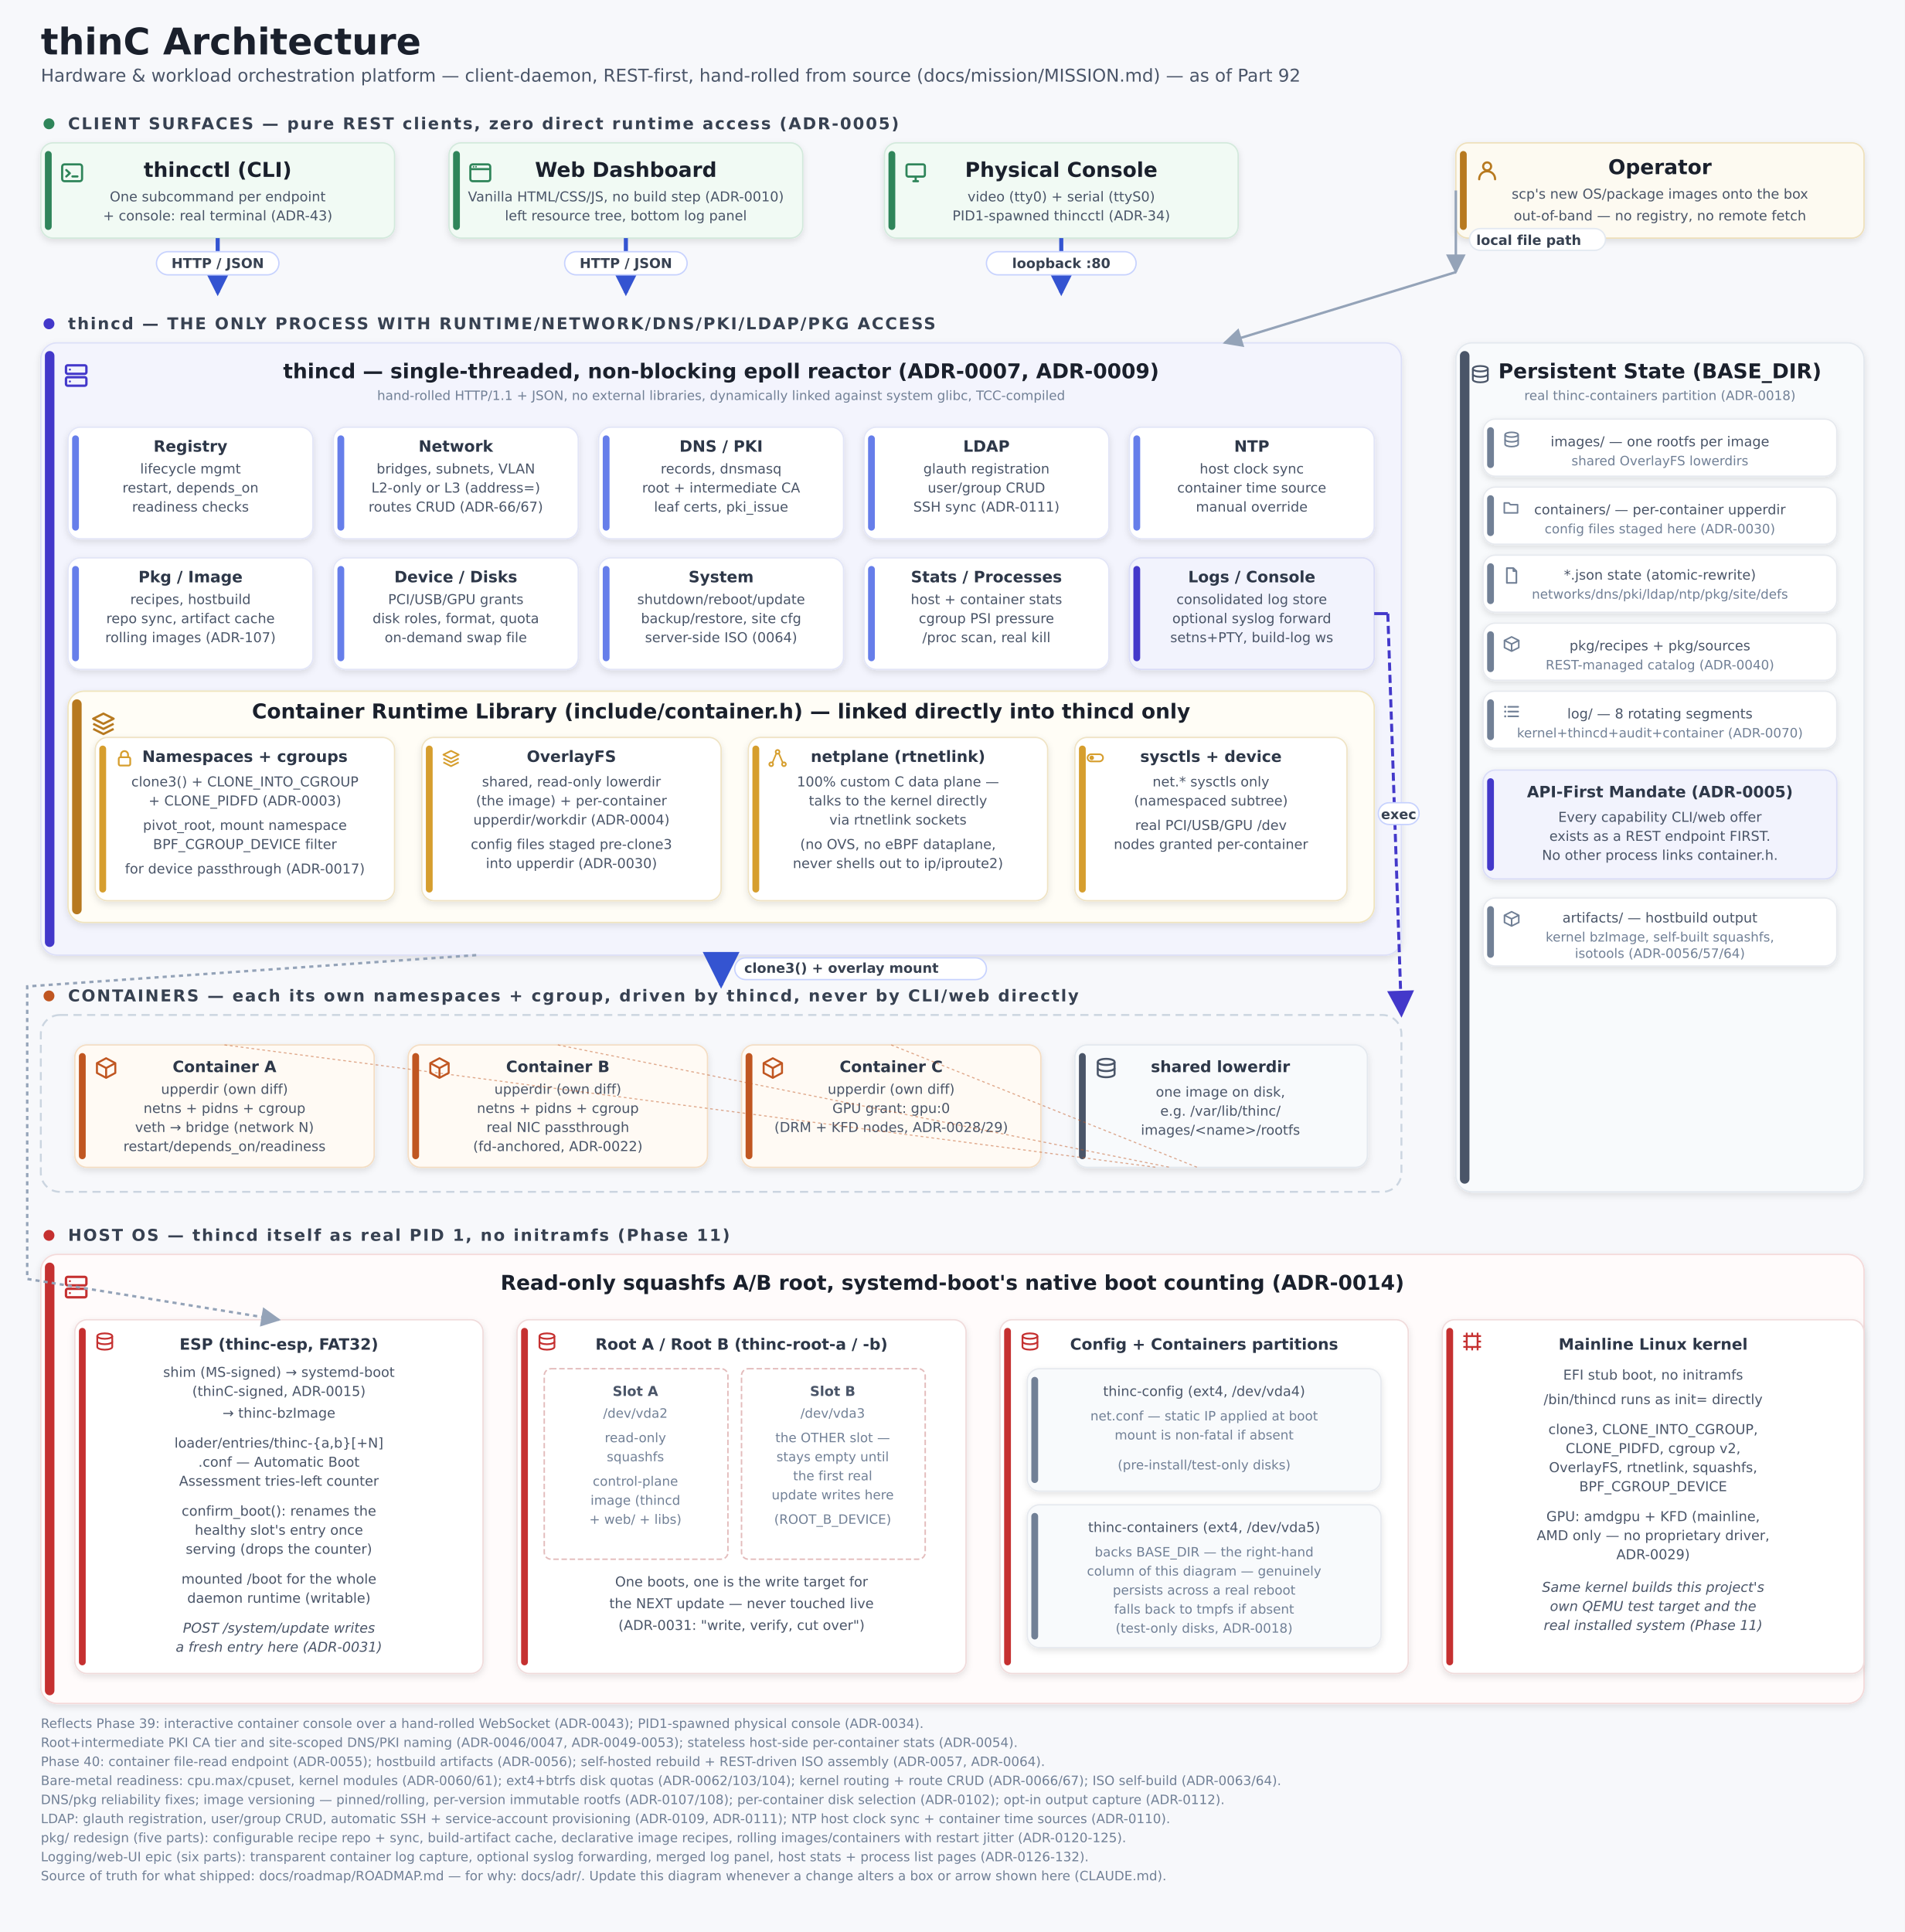
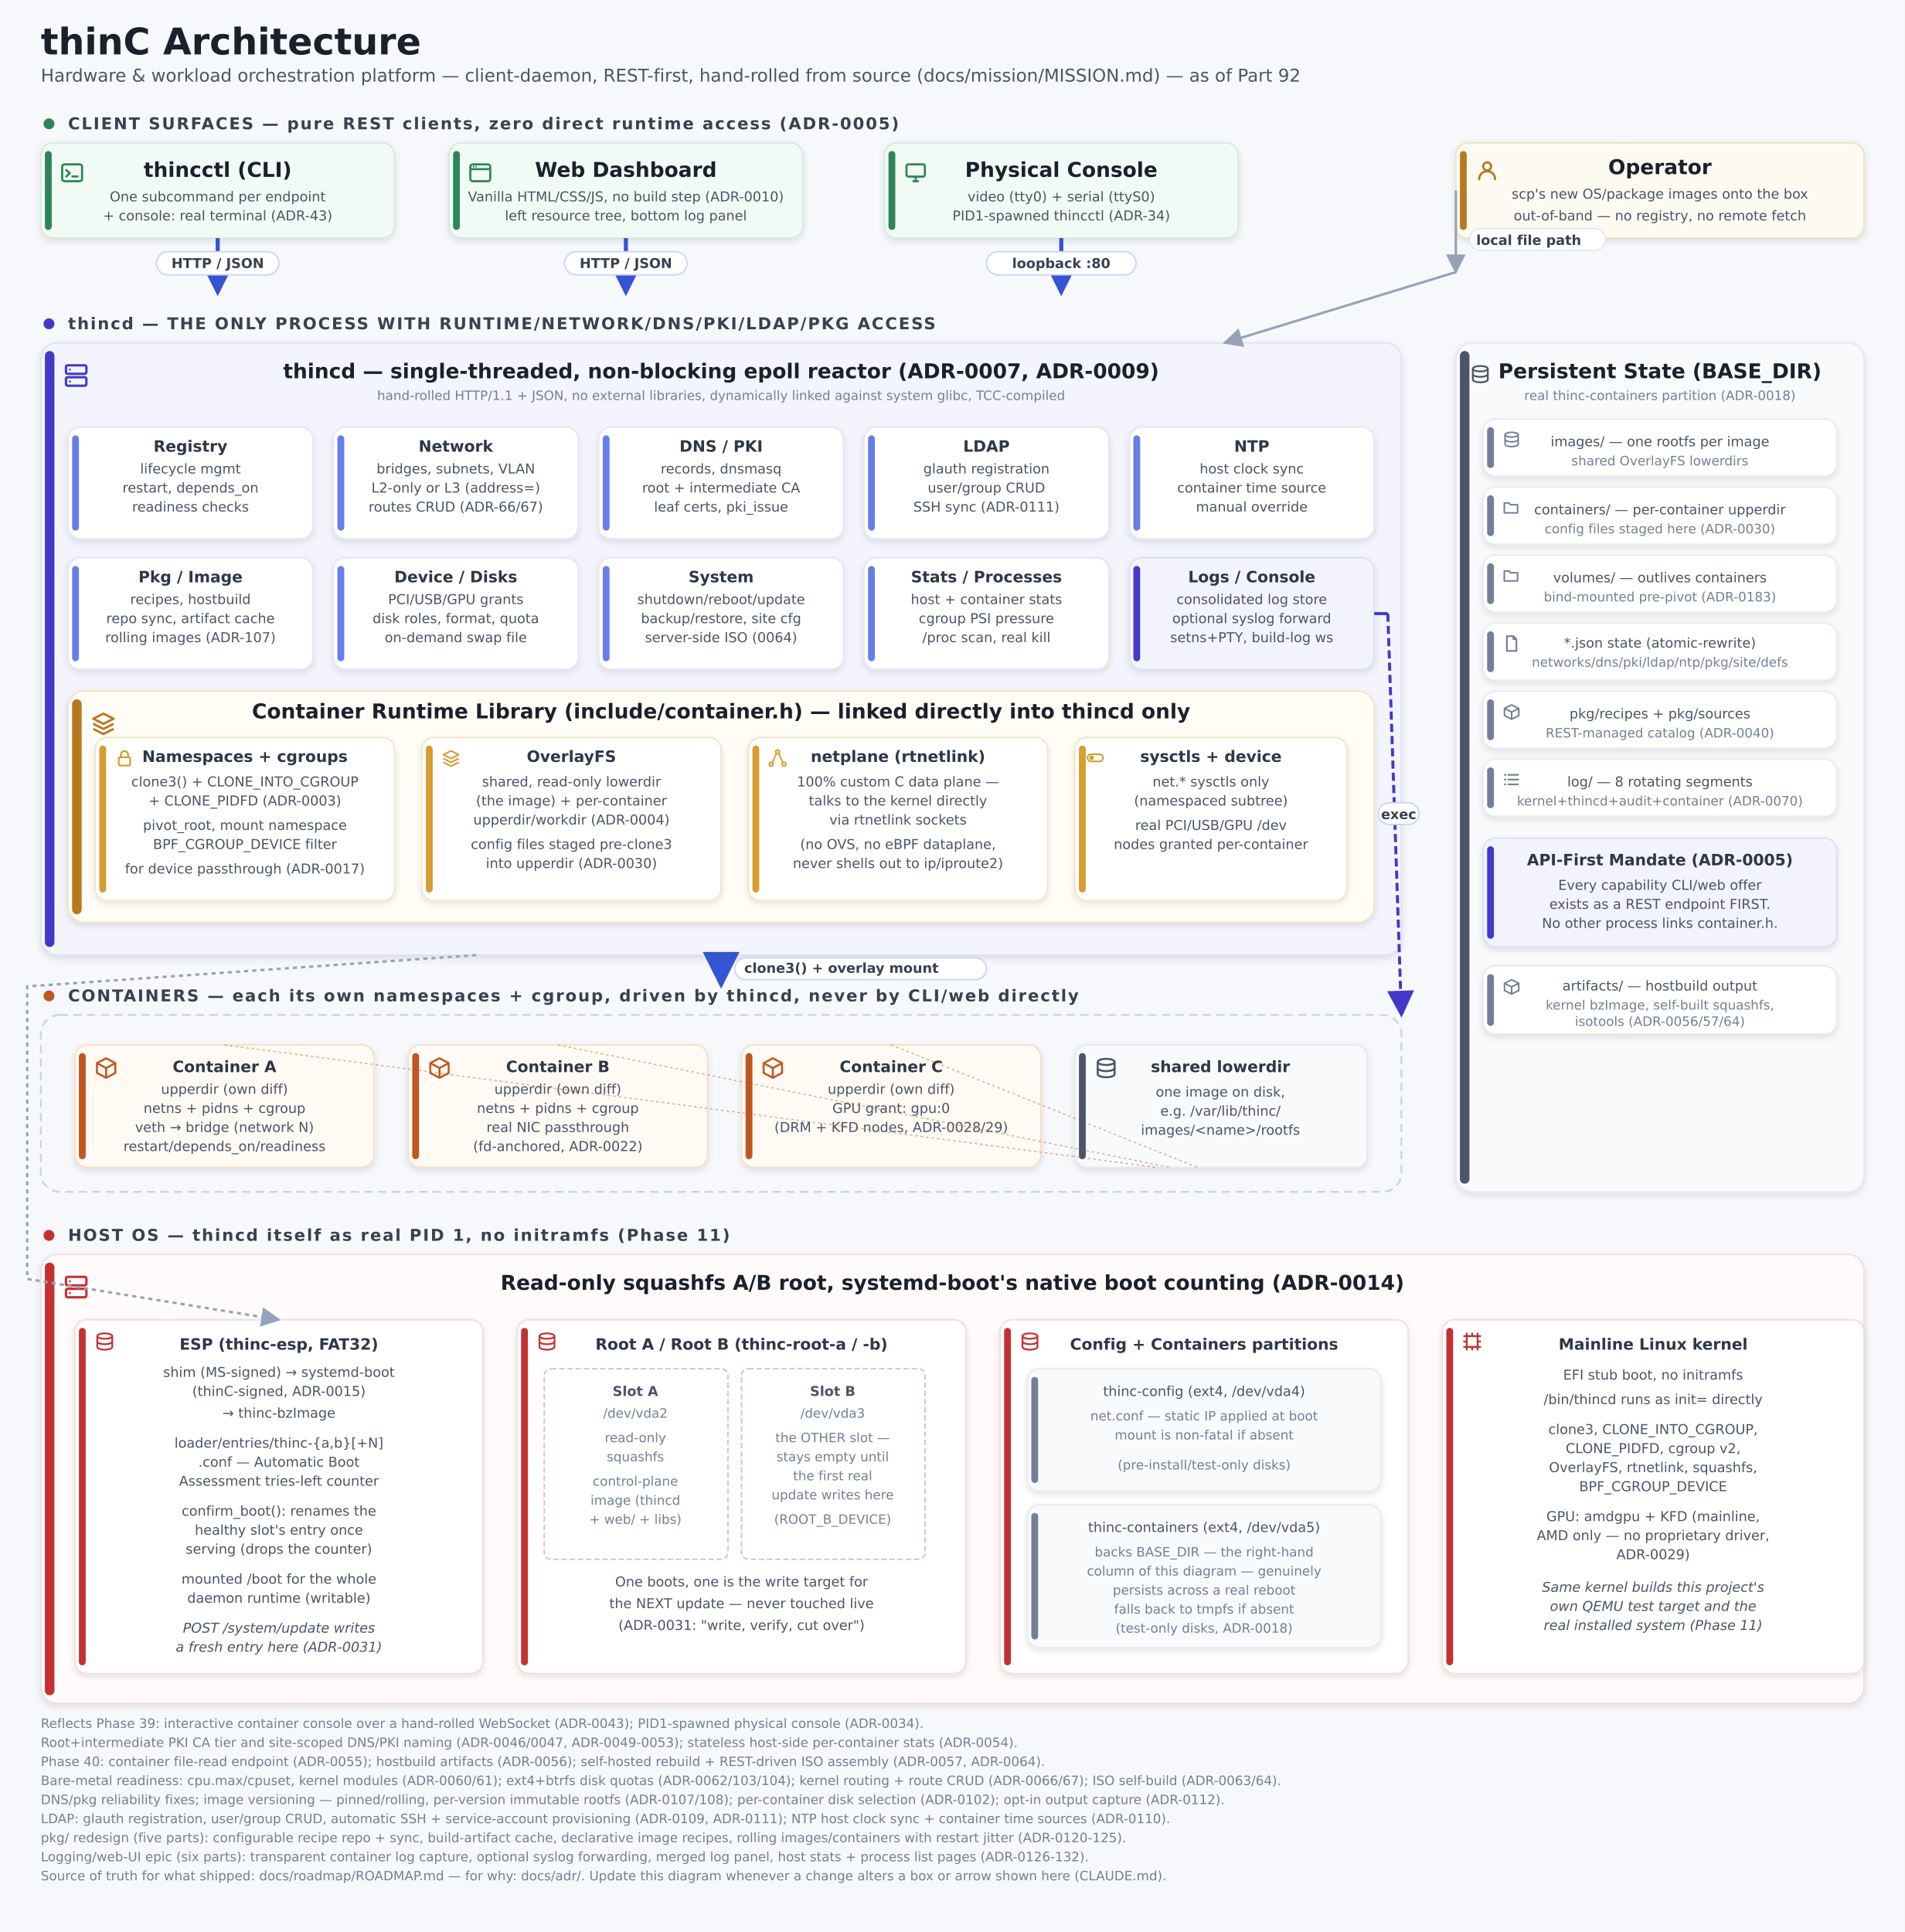
<svg xmlns="http://www.w3.org/2000/svg" viewBox="0 0 1400 1420" font-family="'DejaVu Sans', Verdana, Arial, sans-serif">
  <defs>
    <marker id="arrowFlow" viewBox="0 0 10 10" refX="9" refY="5" markerWidth="9" markerHeight="9" orient="auto-start-reverse">
      <path d="M0,0 L10,5 L0,10 z" fill="#3454d1" />
    </marker>
    <marker id="arrowIndigo" viewBox="0 0 10 10" refX="9" refY="5" markerWidth="9" markerHeight="9" orient="auto-start-reverse">
      <path d="M0,0 L10,5 L0,10 z" fill="#4338ca" />
    </marker>
    <marker id="arrowLight" viewBox="0 0 10 10" refX="9" refY="5" markerWidth="8" markerHeight="8" orient="auto-start-reverse">
      <path d="M0,0 L10,5 L0,10 z" fill="#94a3b8" />
    </marker>
    <filter id="cardShadow" x="-30%" y="-30%" width="160%" height="160%">
      <feDropShadow dx="0" dy="2" stdDeviation="2.4" flood-color="#1a202c" flood-opacity="0.11" />
    </filter>
    <symbol id="i-terminal" viewBox="0 0 16 16">
      <rect x="1.5" y="2.5" width="13" height="11" rx="1.5" fill="none" stroke="currentColor" stroke-width="1.4" />
      <path d="M4.2 6.2l2.3 2.1-2.3 2.1" fill="none" stroke="currentColor" stroke-width="1.4" stroke-linecap="round" stroke-linejoin="round" />
      <line x1="8.2" y1="10.4" x2="11.5" y2="10.4" stroke="currentColor" stroke-width="1.4" stroke-linecap="round" />
    </symbol>
    <symbol id="i-window" viewBox="0 0 16 16">
      <rect x="1.5" y="2.5" width="13" height="11" rx="1.5" fill="none" stroke="currentColor" stroke-width="1.4" />
      <line x1="1.5" y1="5.6" x2="14.5" y2="5.6" stroke="currentColor" stroke-width="1.4" />
      <circle cx="3.6" cy="4.05" r="0.55" fill="currentColor" stroke="none" />
      <circle cx="5.2" cy="4.05" r="0.55" fill="currentColor" stroke="none" />
    </symbol>
    <symbol id="i-monitor" viewBox="0 0 16 16">
      <rect x="2" y="2.5" width="12" height="8" rx="1.2" fill="none" stroke="currentColor" stroke-width="1.4" />
      <line x1="6.5" y1="13.5" x2="9.5" y2="13.5" stroke="currentColor" stroke-width="1.4" stroke-linecap="round" />
      <line x1="8" y1="10.5" x2="8" y2="13.5" stroke="currentColor" stroke-width="1.4" />
    </symbol>
    <symbol id="i-user" viewBox="0 0 16 16">
      <circle cx="8" cy="5.6" r="2.6" fill="none" stroke="currentColor" stroke-width="1.4" />
      <path d="M2.8 14c0-3.1 2.3-5.2 5.2-5.2s5.2 2.1 5.2 5.2" fill="none" stroke="currentColor" stroke-width="1.4" stroke-linecap="round" />
    </symbol>
    <symbol id="i-server" viewBox="0 0 16 16">
      <rect x="2" y="2" width="12" height="5" rx="1" fill="none" stroke="currentColor" stroke-width="1.4" />
      <rect x="2" y="9" width="12" height="5" rx="1" fill="none" stroke="currentColor" stroke-width="1.4" />
      <circle cx="4.3" cy="4.5" r="0.6" fill="currentColor" stroke="none" />
      <circle cx="4.3" cy="11.5" r="0.6" fill="currentColor" stroke="none" />
    </symbol>
    <symbol id="i-list" viewBox="0 0 16 16">
      <circle cx="2.6" cy="4" r="0.9" fill="currentColor" stroke="none" />
      <circle cx="2.6" cy="8" r="0.9" fill="currentColor" stroke="none" />
      <circle cx="2.6" cy="12" r="0.9" fill="currentColor" stroke="none" />
      <line x1="5.2" y1="4" x2="13.5" y2="4" stroke="currentColor" stroke-width="1.4" stroke-linecap="round" />
      <line x1="5.2" y1="8" x2="13.5" y2="8" stroke="currentColor" stroke-width="1.4" stroke-linecap="round" />
      <line x1="5.2" y1="12" x2="13.5" y2="12" stroke="currentColor" stroke-width="1.4" stroke-linecap="round" />
    </symbol>
    <symbol id="i-network" viewBox="0 0 16 16">
      <circle cx="8" cy="2.8" r="1.5" fill="none" stroke="currentColor" stroke-width="1.3" />
      <circle cx="3" cy="12.5" r="1.5" fill="none" stroke="currentColor" stroke-width="1.3" />
      <circle cx="13" cy="12.5" r="1.5" fill="none" stroke="currentColor" stroke-width="1.3" />
      <line x1="7" y1="4" x2="4" y2="11.2" stroke="currentColor" stroke-width="1.2" />
      <line x1="9" y1="4" x2="12" y2="11.2" stroke="currentColor" stroke-width="1.2" />
    </symbol>
    <symbol id="i-shield" viewBox="0 0 16 16">
      <path d="M8 1.6l5.4 2v4.1c0 4.3-2.5 6.8-5.4 7.7c-2.9-.9-5.4-3.4-5.4-7.7V3.6z" fill="none" stroke="currentColor" stroke-width="1.4" stroke-linejoin="round" />
    </symbol>
    <symbol id="i-box" viewBox="0 0 16 16">
      <path d="M2 5.4l6-3 6 3-6 3-6-3z" fill="none" stroke="currentColor" stroke-width="1.3" stroke-linejoin="round" />
      <path d="M2 5.4v6l6 3 6-3v-6" fill="none" stroke="currentColor" stroke-width="1.3" stroke-linejoin="round" />
      <line x1="8" y1="8.4" x2="8" y2="14.4" stroke="currentColor" stroke-width="1.3" />
    </symbol>
    <symbol id="i-chip" viewBox="0 0 16 16">
      <rect x="4.5" y="4.5" width="7" height="7" rx="1" fill="none" stroke="currentColor" stroke-width="1.4" />
      <line x1="6" y1="1.5" x2="6" y2="4.5" stroke="currentColor" stroke-width="1.3" />
      <line x1="10" y1="1.5" x2="10" y2="4.5" stroke="currentColor" stroke-width="1.3" />
      <line x1="6" y1="11.5" x2="6" y2="14.5" stroke="currentColor" stroke-width="1.3" />
      <line x1="10" y1="11.5" x2="10" y2="14.5" stroke="currentColor" stroke-width="1.3" />
      <line x1="1.5" y1="6" x2="4.5" y2="6" stroke="currentColor" stroke-width="1.3" />
      <line x1="1.5" y1="10" x2="4.5" y2="10" stroke="currentColor" stroke-width="1.3" />
      <line x1="11.5" y1="6" x2="14.5" y2="6" stroke="currentColor" stroke-width="1.3" />
      <line x1="11.5" y1="10" x2="14.5" y2="10" stroke="currentColor" stroke-width="1.3" />
    </symbol>
    <symbol id="i-sliders" viewBox="0 0 16 16">
      <line x1="4" y1="2" x2="4" y2="14" stroke="currentColor" stroke-width="1.3" />
      <line x1="8" y1="2" x2="8" y2="14" stroke="currentColor" stroke-width="1.3" />
      <line x1="12" y1="2" x2="12" y2="14" stroke="currentColor" stroke-width="1.3" />
      <circle cx="4" cy="6" r="1.4" fill="currentColor" stroke="none" />
      <circle cx="8" cy="10.5" r="1.4" fill="currentColor" stroke="none" />
      <circle cx="12" cy="4.5" r="1.4" fill="currentColor" stroke="none" />
    </symbol>
    <symbol id="i-chart" viewBox="0 0 16 16">
      <line x1="2" y1="14" x2="14" y2="14" stroke="currentColor" stroke-width="1.3" stroke-linecap="round" />
      <rect x="3.2" y="9.5" width="2.4" height="4.5" fill="currentColor" stroke="none" />
      <rect x="6.8" y="6.5" width="2.4" height="7.5" fill="currentColor" stroke="none" />
      <rect x="10.4" y="3.5" width="2.4" height="10.5" fill="currentColor" stroke="none" />
    </symbol>
    <symbol id="i-layers" viewBox="0 0 16 16">
      <path d="M8 2l6 3-6 3-6-3z" fill="none" stroke="currentColor" stroke-width="1.3" stroke-linejoin="round" />
      <path d="M2 8l6 3 6-3" fill="none" stroke="currentColor" stroke-width="1.3" stroke-linejoin="round" />
      <path d="M2 11l6 3 6-3" fill="none" stroke="currentColor" stroke-width="1.3" stroke-linejoin="round" />
    </symbol>
    <symbol id="i-lock" viewBox="0 0 16 16">
      <rect x="3.5" y="7" width="9" height="6.5" rx="1.2" fill="none" stroke="currentColor" stroke-width="1.4" />
      <path d="M5.2 7V5a2.8 2.8 0 0 1 5.6 0v2" fill="none" stroke="currentColor" stroke-width="1.4" />
    </symbol>
    <symbol id="i-toggle" viewBox="0 0 16 16">
      <rect x="1.5" y="5" width="13" height="6" rx="3" fill="none" stroke="currentColor" stroke-width="1.4" />
      <circle cx="5" cy="8" r="1.9" fill="currentColor" stroke="none" />
    </symbol>
    <symbol id="i-cube" viewBox="0 0 16 16">
      <path d="M8 1.6l6 3.2v6.4l-6 3.2-6-3.2V4.8z" fill="none" stroke="currentColor" stroke-width="1.3" stroke-linejoin="round" />
      <path d="M2 4.8l6 3.2 6-3.2" fill="none" stroke="currentColor" stroke-width="1.3" stroke-linejoin="round" />
      <line x1="8" y1="8" x2="8" y2="14.4" stroke="currentColor" stroke-width="1.3" />
    </symbol>
    <symbol id="i-disk" viewBox="0 0 16 16">
      <ellipse cx="8" cy="4" rx="5.5" ry="2" fill="none" stroke="currentColor" stroke-width="1.3" />
      <path d="M2.5 4v8c0 1.1 2.5 2 5.5 2s5.5-.9 5.5-2V4" fill="none" stroke="currentColor" stroke-width="1.3" />
      <path d="M2.5 8c0 1.1 2.5 2 5.5 2s5.5-.9 5.5-2" fill="none" stroke="currentColor" stroke-width="1.3" />
    </symbol>
    <symbol id="i-folder" viewBox="0 0 16 16">
      <path d="M2 4.5h4.2l1.3 1.6H14v7.4H2z" fill="none" stroke="currentColor" stroke-width="1.4" stroke-linejoin="round" />
    </symbol>
    <symbol id="i-doc" viewBox="0 0 16 16">
      <path d="M4 1.8h5.5L12 4.3v9.9H4z" fill="none" stroke="currentColor" stroke-width="1.4" stroke-linejoin="round" />
      <path d="M9.5 1.8v2.5H12" fill="none" stroke="currentColor" stroke-width="1.4" stroke-linejoin="round" />
    </symbol>
    <symbol id="i-cpu" viewBox="0 0 16 16">
      <rect x="4" y="4" width="8" height="8" rx="1" fill="none" stroke="currentColor" stroke-width="1.4" />
      <line x1="4" y1="1.5" x2="4" y2="4" stroke="currentColor" stroke-width="1.3" />
      <line x1="8" y1="1.5" x2="8" y2="4" stroke="currentColor" stroke-width="1.3" />
      <line x1="12" y1="1.5" x2="12" y2="4" stroke="currentColor" stroke-width="1.3" />
      <line x1="4" y1="12" x2="4" y2="14.5" stroke="currentColor" stroke-width="1.3" />
      <line x1="8" y1="12" x2="8" y2="14.5" stroke="currentColor" stroke-width="1.3" />
      <line x1="12" y1="12" x2="12" y2="14.5" stroke="currentColor" stroke-width="1.3" />
      <line x1="1.5" y1="4" x2="4" y2="4" stroke="currentColor" stroke-width="1.3" />
      <line x1="1.5" y1="8" x2="4" y2="8" stroke="currentColor" stroke-width="1.3" />
      <line x1="1.5" y1="12" x2="4" y2="12" stroke="currentColor" stroke-width="1.3" />
      <line x1="12" y1="4" x2="14.5" y2="4" stroke="currentColor" stroke-width="1.3" />
      <line x1="12" y1="8" x2="14.5" y2="8" stroke="currentColor" stroke-width="1.3" />
      <line x1="12" y1="12" x2="14.5" y2="12" stroke="currentColor" stroke-width="1.3" />
    </symbol>
  </defs>
  <style>
    .title { font-size: 27px; font-weight: 700; fill: #1a202c; }
    .subtitle { font-size: 13px; fill: #4a5568; }
    .layer-label { font-size: 12px; font-weight: 700; fill: #374151; letter-spacing: 1.1px; }
    .box-title { font-size: 15px; font-weight: 700; fill: #1a202c; }
    .module-title { font-size: 11.5px; font-weight: 700; fill: #2d3748; }
    .module-text { font-size: 10px; fill: #4a5568; }
    .body-text { font-size: 11px; fill: #2d3748; }
    .small-text { font-size: 9.5px; fill: #718096; }
    .arrow-label { font-size: 10px; fill: #374151; font-weight: 600; }
    .card-primary { rx: 12; stroke-width: 1; filter: url(#cardShadow); }
    .card { rx: 9; stroke-width: 1; filter: url(#cardShadow); }
    .boundary { fill: none; stroke: #cbd5e0; stroke-width: 1.4; stroke-dasharray: 6 4; rx: 14; }
    .box-slot { fill: #ffffff; stroke: #e3bcbc; stroke-width: 1.1; stroke-dasharray: 4 2; rx: 5; }
  </style>
  <rect width="1400" height="1420" fill="#f7f8fb" />
  <text x="30" y="40" class="title">thinC Architecture</text>
  <text x="30" y="60" class="subtitle">Hardware &amp; workload orchestration platform — client-daemon, REST-first, hand-rolled from source (docs/mission/MISSION.md) — as of Part 92</text>
  <circle cx="36" cy="91" r="4" fill="#2f855a" />
  <text x="50" y="95" class="layer-label">CLIENT SURFACES — pure REST clients, zero direct runtime access (ADR-0005)</text>
  <rect x="30" y="105" width="260" height="70" class="card" fill="#f1faf4" stroke="#d3e9dc" />
  <rect x="33" y="111" width="5" height="58" rx="2.5" fill="#2f855a" />
  <use href="#i-terminal" x="44" y="118" width="18" height="18" style="color:#2f855a" />
  <text x="160" y="130" text-anchor="middle" class="box-title">thincctl (CLI)</text>
  <text x="160" y="148" text-anchor="middle" class="module-text">One subcommand per endpoint</text>
  <text x="160" y="162" text-anchor="middle" class="module-text">+ console: real terminal (ADR-43)</text>
  <rect x="330" y="105" width="260" height="70" class="card" fill="#f1faf4" stroke="#d3e9dc" />
  <rect x="333" y="111" width="5" height="58" rx="2.5" fill="#2f855a" />
  <use href="#i-window" x="344" y="118" width="18" height="18" style="color:#2f855a" />
  <text x="460" y="130" text-anchor="middle" class="box-title">Web Dashboard</text>
  <text x="460" y="148" text-anchor="middle" class="module-text">Vanilla HTML/CSS/JS, no build step (ADR-0010)</text>
  <text x="460" y="162" text-anchor="middle" class="module-text">left resource tree, bottom log panel</text>
  <rect x="650" y="105" width="260" height="70" class="card" fill="#f1faf4" stroke="#d3e9dc" />
  <rect x="653" y="111" width="5" height="58" rx="2.5" fill="#2f855a" />
  <use href="#i-monitor" x="664" y="118" width="18" height="18" style="color:#2f855a" />
  <text x="780" y="130" text-anchor="middle" class="box-title">Physical Console</text>
  <text x="780" y="148" text-anchor="middle" class="module-text">video (tty0) + serial (ttyS0)</text>
  <text x="780" y="162" text-anchor="middle" class="module-text">PID1-spawned thincctl (ADR-34)</text>
  <rect x="1070" y="105" width="300" height="70" class="card" fill="#fdfaf1" stroke="#eee0bb" />
  <rect x="1073" y="111" width="5" height="58" rx="2.5" fill="#b7791f" />
  <use href="#i-user" x="1084" y="116" width="18" height="18" style="color:#b7791f" />
  <text x="1220" y="128" text-anchor="middle" class="box-title">Operator</text>
  <text x="1220" y="146" text-anchor="middle" class="module-text">scp's new OS/package images onto the box</text>
  <text x="1220" y="162" text-anchor="middle" class="module-text">out-of-band — no registry, no remote fetch</text>
  <line x1="160" y1="175" x2="160" y2="215" stroke="#3454d1" stroke-width="3" marker-end="url(#arrowFlow)" />
  <line x1="460" y1="175" x2="460" y2="215" stroke="#3454d1" stroke-width="3" marker-end="url(#arrowFlow)" />
  <line x1="780" y1="175" x2="780" y2="215" stroke="#3454d1" stroke-width="3" marker-end="url(#arrowFlow)" />
  <rect x="115" y="185" width="90" height="17" rx="8.5" fill="#ffffff" stroke="#c7d2fe" />
  <text x="160" y="197" text-anchor="middle" class="arrow-label" fill="#3454d1">HTTP / JSON</text>
  <rect x="415" y="185" width="90" height="17" rx="8.5" fill="#ffffff" stroke="#c7d2fe" />
  <text x="460" y="197" text-anchor="middle" class="arrow-label" fill="#3454d1">HTTP / JSON</text>
  <rect x="725" y="185" width="110" height="17" rx="8.5" fill="#ffffff" stroke="#c7d2fe" />
  <text x="780" y="197" text-anchor="middle" class="arrow-label" fill="#3454d1">loopback :80</text>
  <circle cx="36" cy="238" r="4" fill="#4338ca" />
  <text x="50" y="242" class="layer-label">thincd — THE ONLY PROCESS WITH RUNTIME/NETWORK/DNS/PKI/LDAP/PKG ACCESS</text>
  <rect x="30" y="252" width="1000" height="450" class="card-primary" fill="#f3f4fd" stroke="#dcdff8" />
  <rect x="33" y="258" width="7" height="438" rx="3.5" fill="#4338ca" />
  <use href="#i-server" x="46" y="266" width="20" height="20" style="color:#4338ca" />
  <text x="530" y="278" text-anchor="middle" class="box-title">thincd — single-threaded, non-blocking epoll reactor (ADR-0007, ADR-0009)</text>
  <text x="530" y="294" text-anchor="middle" class="small-text">hand-rolled HTTP/1.1 + JSON, no external libraries, dynamically linked against system glibc, TCC-compiled</text>
  <rect x="50" y="314" width="180" height="82" class="card" fill="#ffffff" stroke="#e2e5f7" />
  <rect x="53" y="320" width="5" height="70" rx="2.5" fill="#667eea" />
  <text x="140" y="332" text-anchor="middle" class="module-title">Registry</text>
  <text x="140" y="348" text-anchor="middle" class="module-text">lifecycle mgmt</text>
  <text x="140" y="362" text-anchor="middle" class="module-text">restart, depends_on</text>
  <text x="140" y="376" text-anchor="middle" class="module-text">readiness checks</text>
  <rect x="245" y="314" width="180" height="82" class="card" fill="#ffffff" stroke="#e2e5f7" />
  <rect x="248" y="320" width="5" height="70" rx="2.5" fill="#667eea" />
  <text x="335" y="332" text-anchor="middle" class="module-title">Network</text>
  <text x="335" y="348" text-anchor="middle" class="module-text">bridges, subnets, VLAN</text>
  <text x="335" y="362" text-anchor="middle" class="module-text">L2-only or L3 (address=)</text>
  <text x="335" y="376" text-anchor="middle" class="module-text">routes CRUD (ADR-66/67)</text>
  <rect x="440" y="314" width="180" height="82" class="card" fill="#ffffff" stroke="#e2e5f7" />
  <rect x="443" y="320" width="5" height="70" rx="2.5" fill="#667eea" />
  <text x="530" y="332" text-anchor="middle" class="module-title">DNS / PKI</text>
  <text x="530" y="348" text-anchor="middle" class="module-text">records, dnsmasq</text>
  <text x="530" y="362" text-anchor="middle" class="module-text">root + intermediate CA</text>
  <text x="530" y="376" text-anchor="middle" class="module-text">leaf certs, pki_issue</text>
  <rect x="635" y="314" width="180" height="82" class="card" fill="#ffffff" stroke="#e2e5f7" />
  <rect x="638" y="320" width="5" height="70" rx="2.5" fill="#667eea" />
  <text x="725" y="332" text-anchor="middle" class="module-title">LDAP</text>
  <text x="725" y="348" text-anchor="middle" class="module-text">glauth registration</text>
  <text x="725" y="362" text-anchor="middle" class="module-text">user/group CRUD</text>
  <text x="725" y="376" text-anchor="middle" class="module-text">SSH sync (ADR-0111)</text>
  <rect x="830" y="314" width="180" height="82" class="card" fill="#ffffff" stroke="#e2e5f7" />
  <rect x="833" y="320" width="5" height="70" rx="2.5" fill="#667eea" />
  <text x="920" y="332" text-anchor="middle" class="module-title">NTP</text>
  <text x="920" y="348" text-anchor="middle" class="module-text">host clock sync</text>
  <text x="920" y="362" text-anchor="middle" class="module-text">container time source</text>
  <text x="920" y="376" text-anchor="middle" class="module-text">manual override</text>
  <rect x="50" y="410" width="180" height="82" class="card" fill="#ffffff" stroke="#e2e5f7" />
  <rect x="53" y="416" width="5" height="70" rx="2.5" fill="#667eea" />
  <text x="140" y="428" text-anchor="middle" class="module-title">Pkg / Image</text>
  <text x="140" y="444" text-anchor="middle" class="module-text">recipes, hostbuild</text>
  <text x="140" y="458" text-anchor="middle" class="module-text">repo sync, artifact cache</text>
  <text x="140" y="472" text-anchor="middle" class="module-text">rolling images (ADR-107)</text>
  <rect x="245" y="410" width="180" height="82" class="card" fill="#ffffff" stroke="#e2e5f7" />
  <rect x="248" y="416" width="5" height="70" rx="2.5" fill="#667eea" />
  <text x="335" y="428" text-anchor="middle" class="module-title">Device / Disks</text>
  <text x="335" y="444" text-anchor="middle" class="module-text">PCI/USB/GPU grants</text>
  <text x="335" y="458" text-anchor="middle" class="module-text">disk roles, format, quota</text>
  <text x="335" y="472" text-anchor="middle" class="module-text">on-demand swap file</text>
  <rect x="440" y="410" width="180" height="82" class="card" fill="#ffffff" stroke="#e2e5f7" />
  <rect x="443" y="416" width="5" height="70" rx="2.5" fill="#667eea" />
  <text x="530" y="428" text-anchor="middle" class="module-title">System</text>
  <text x="530" y="444" text-anchor="middle" class="module-text">shutdown/reboot/update</text>
  <text x="530" y="458" text-anchor="middle" class="module-text">backup/restore, site cfg</text>
  <text x="530" y="472" text-anchor="middle" class="module-text">server-side ISO (0064)</text>
  <rect x="635" y="410" width="180" height="82" class="card" fill="#ffffff" stroke="#e2e5f7" />
  <rect x="638" y="416" width="5" height="70" rx="2.5" fill="#667eea" />
  <text x="725" y="428" text-anchor="middle" class="module-title">Stats / Processes</text>
  <text x="725" y="444" text-anchor="middle" class="module-text">host + container stats</text>
  <text x="725" y="458" text-anchor="middle" class="module-text">cgroup PSI pressure</text>
  <text x="725" y="472" text-anchor="middle" class="module-text">/proc scan, real kill</text>
  <rect x="830" y="410" width="180" height="82" class="card" fill="#f2f3fd" stroke="#d9dcf7" />
  <rect x="833" y="416" width="5" height="70" rx="2.5" fill="#4338ca" />
  <text x="920" y="428" text-anchor="middle" class="module-title">Logs / Console</text>
  <text x="920" y="444" text-anchor="middle" class="module-text">consolidated log store</text>
  <text x="920" y="458" text-anchor="middle" class="module-text">optional syslog forward</text>
  <text x="920" y="472" text-anchor="middle" class="module-text">setns+PTY, build-log ws</text>
  <rect x="50" y="508" width="960" height="170" class="card-primary" fill="#fffdf6" stroke="#f0e4bd" />
  <rect x="53" y="514" width="7" height="158" rx="3.5" fill="#b7791f" />
  <use href="#i-layers" x="66" y="522" width="20" height="20" style="color:#b7791f" />
  <text x="530" y="528" text-anchor="middle" class="box-title" fill="#7c5a00">Container Runtime Library (include/container.h) — linked directly into thincd only</text>
  <rect x="70" y="542" width="220" height="120" class="card" fill="#ffffff" stroke="#efe3c4" />
  <rect x="73" y="548" width="5" height="108" rx="2.5" fill="#d69e2e" />
  <use href="#i-lock" x="84" y="550" width="15" height="15" style="color:#d69e2e" />
  <text x="180" y="560" text-anchor="middle" class="module-title">Namespaces + cgroups</text>
  <text x="180" y="578" text-anchor="middle" class="module-text">clone3() + CLONE_INTO_CGROUP</text>
  <text x="180" y="592" text-anchor="middle" class="module-text">+ CLONE_PIDFD (ADR-0003)</text>
  <text x="180" y="610" text-anchor="middle" class="module-text">pivot_root, mount namespace</text>
  <text x="180" y="624" text-anchor="middle" class="module-text">BPF_CGROUP_DEVICE filter</text>
  <text x="180" y="642" text-anchor="middle" class="module-text">for device passthrough (ADR-0017)</text>
  <rect x="310" y="542" width="220" height="120" class="card" fill="#ffffff" stroke="#efe3c4" />
  <rect x="313" y="548" width="5" height="108" rx="2.5" fill="#d69e2e" />
  <use href="#i-layers" x="324" y="550" width="15" height="15" style="color:#d69e2e" />
  <text x="420" y="560" text-anchor="middle" class="module-title">OverlayFS</text>
  <text x="420" y="578" text-anchor="middle" class="module-text">shared, read-only lowerdir</text>
  <text x="420" y="592" text-anchor="middle" class="module-text">(the image) + per-container</text>
  <text x="420" y="606" text-anchor="middle" class="module-text">upperdir/workdir (ADR-0004)</text>
  <text x="420" y="624" text-anchor="middle" class="module-text">config files staged pre-clone3</text>
  <text x="420" y="638" text-anchor="middle" class="module-text">into upperdir (ADR-0030)</text>
  <rect x="550" y="542" width="220" height="120" class="card" fill="#ffffff" stroke="#efe3c4" />
  <rect x="553" y="548" width="5" height="108" rx="2.5" fill="#d69e2e" />
  <use href="#i-network" x="564" y="550" width="15" height="15" style="color:#d69e2e" />
  <text x="660" y="560" text-anchor="middle" class="module-title">netplane (rtnetlink)</text>
  <text x="660" y="578" text-anchor="middle" class="module-text">100% custom C data plane —</text>
  <text x="660" y="592" text-anchor="middle" class="module-text">talks to the kernel directly</text>
  <text x="660" y="606" text-anchor="middle" class="module-text">via rtnetlink sockets</text>
  <text x="660" y="624" text-anchor="middle" class="module-text">(no OVS, no eBPF dataplane,</text>
  <text x="660" y="638" text-anchor="middle" class="module-text">never shells out to ip/iproute2)</text>
  <rect x="790" y="542" width="200" height="120" class="card" fill="#ffffff" stroke="#efe3c4" />
  <rect x="793" y="548" width="5" height="108" rx="2.5" fill="#d69e2e" />
  <use href="#i-toggle" x="798" y="550" width="14" height="14" style="color:#d69e2e" />
  <text x="890" y="560" text-anchor="middle" class="module-title">sysctls + device</text>
  <text x="890" y="578" text-anchor="middle" class="module-text">net.* sysctls only</text>
  <text x="890" y="592" text-anchor="middle" class="module-text">(namespaced subtree)</text>
  <text x="890" y="610" text-anchor="middle" class="module-text">real PCI/USB/GPU /dev</text>
  <text x="890" y="624" text-anchor="middle" class="module-text">nodes granted per-container</text>
  <circle cx="36" cy="732" r="4" fill="#c05621" />
  <text x="50" y="736" class="layer-label">CONTAINERS — each its own namespaces + cgroup, driven by thincd, never by CLI/web directly</text>
  <rect x="30" y="746" width="1000" height="130" class="boundary" />
  <rect x="55" y="768" width="220" height="90" class="card" fill="#fffaf4" stroke="#f4ddc3" />
  <rect x="58" y="774" width="5" height="78" rx="2.5" fill="#c05621" />
  <use href="#i-cube" x="69" y="776" width="18" height="18" style="color:#c05621" />
  <text x="165" y="788" text-anchor="middle" class="module-title">Container A</text>
  <text x="165" y="804" text-anchor="middle" class="module-text">upperdir (own diff)</text>
  <text x="165" y="818" text-anchor="middle" class="module-text">netns + pidns + cgroup</text>
  <text x="165" y="832" text-anchor="middle" class="module-text">veth → bridge (network N)</text>
  <text x="165" y="846" text-anchor="middle" class="module-text">restart/depends_on/readiness</text>
  <rect x="300" y="768" width="220" height="90" class="card" fill="#fffaf4" stroke="#f4ddc3" />
  <rect x="303" y="774" width="5" height="78" rx="2.5" fill="#c05621" />
  <use href="#i-cube" x="314" y="776" width="18" height="18" style="color:#c05621" />
  <text x="410" y="788" text-anchor="middle" class="module-title">Container B</text>
  <text x="410" y="804" text-anchor="middle" class="module-text">upperdir (own diff)</text>
  <text x="410" y="818" text-anchor="middle" class="module-text">netns + pidns + cgroup</text>
  <text x="410" y="832" text-anchor="middle" class="module-text">real NIC passthrough</text>
  <text x="410" y="846" text-anchor="middle" class="module-text">(fd-anchored, ADR-0022)</text>
  <rect x="545" y="768" width="220" height="90" class="card" fill="#fffaf4" stroke="#f4ddc3" />
  <rect x="548" y="774" width="5" height="78" rx="2.5" fill="#c05621" />
  <use href="#i-cube" x="559" y="776" width="18" height="18" style="color:#c05621" />
  <text x="655" y="788" text-anchor="middle" class="module-title">Container C</text>
  <text x="655" y="804" text-anchor="middle" class="module-text">upperdir (own diff)</text>
  <text x="655" y="818" text-anchor="middle" class="module-text">GPU grant: gpu:0</text>
  <text x="655" y="832" text-anchor="middle" class="module-text">(DRM + KFD nodes, ADR-0028/29)</text>
  <rect x="790" y="768" width="215" height="90" class="card" fill="#f8fafc" stroke="#e3e8ee" />
  <rect x="793" y="774" width="5" height="78" rx="2.5" fill="#4a5568" />
  <use href="#i-disk" x="804" y="776" width="18" height="18" style="color:#4a5568" />
  <text x="897" y="788" text-anchor="middle" class="module-title">shared lowerdir</text>
  <text x="897" y="806" text-anchor="middle" class="module-text">one image on disk,</text>
  <text x="897" y="820" text-anchor="middle" class="module-text">e.g. /var/lib/thinc/</text>
  <text x="897" y="834" text-anchor="middle" class="module-text">images/&lt;name&gt;/rootfs</text>
  <line x1="165" y1="768" x2="850" y2="858" stroke="#c05621" stroke-width="0.8" stroke-dasharray="2 2" opacity="0.5" />
  <line x1="410" y1="768" x2="860" y2="858" stroke="#c05621" stroke-width="0.8" stroke-dasharray="2 2" opacity="0.5" />
  <line x1="655" y1="768" x2="880" y2="858" stroke="#c05621" stroke-width="0.8" stroke-dasharray="2 2" opacity="0.5" />
  <line x1="530" y1="702" x2="530" y2="724" stroke="#3454d1" stroke-width="3" marker-end="url(#arrowFlow)" />
  <rect x="540" y="704" width="185" height="16" rx="8" fill="#ffffff" stroke="#c7d2fe" />
  <text x="547" y="715" class="arrow-label" fill="#3454d1">clone3() + overlay mount</text>
  <line x1="1010" y1="451" x2="1020" y2="451" stroke="#4338ca" stroke-width="2.2" />
  <line x1="1020" y1="451" x2="1030" y2="746" stroke="#4338ca" stroke-width="2.2" stroke-dasharray="6 3" marker-end="url(#arrowIndigo)" />
  <rect x="1013" y="590" width="30" height="16" rx="8" fill="#ffffff" stroke="#c7d2fe" />
  <text x="1028" y="602" text-anchor="middle" class="arrow-label" fill="#4338ca">exec</text>
  <rect x="1070" y="252" width="300" height="624" class="card-primary" fill="#f8fafc" stroke="#e3e8ee" />
  <rect x="1073" y="258" width="7" height="612" rx="3.5" fill="#4a5568" />
  <use href="#i-disk" x="1080" y="267" width="16" height="16" style="color:#4a5568" />
  <text x="1220" y="278" text-anchor="middle" class="box-title">Persistent State (BASE_DIR)</text>
  <text x="1220" y="294" text-anchor="middle" class="small-text">real thinc-containers partition (ADR-0018)</text>
  <rect x="1090" y="308" width="260" height="42" class="card" fill="#ffffff" stroke="#e6e9ee" />
  <rect x="1093" y="314" width="5" height="30" rx="2.5" fill="#718096" />
  <use href="#i-disk" x="1104" y="316" width="14" height="14" style="color:#718096" />
  <text x="1220" y="328" text-anchor="middle" class="module-text">images/ — one rootfs per image</text>
  <text x="1220" y="342" text-anchor="middle" class="small-text">shared OverlayFS lowerdirs</text>
  <rect x="1090" y="358" width="260" height="42" class="card" fill="#ffffff" stroke="#e6e9ee" />
  <rect x="1093" y="364" width="5" height="30" rx="2.5" fill="#718096" />
  <use href="#i-folder" x="1104" y="366" width="13" height="13" style="color:#718096" />
  <text x="1220" y="378" text-anchor="middle" class="module-text">containers/ — per-container upperdir</text>
  <text x="1220" y="392" text-anchor="middle" class="small-text">config files staged here (ADR-0030)</text>
  <rect x="1090" y="408" width="260" height="42" class="card" fill="#ffffff" stroke="#e6e9ee" />
  <rect x="1093" y="414" width="5" height="30" rx="2.5" fill="#718096" />
-   <use href="#i-doc" x="1104" y="416" width="14" height="14" style="color:#718096" />
-   <text x="1220" y="426" text-anchor="middle" class="module-text">*.json state (atomic-rewrite)</text>
-   <text x="1220" y="440" text-anchor="middle" class="small-text">networks/dns/pki/ldap/ntp/pkg/site/defs</text>
+   <use href="#i-folder" x="1104" y="416" width="13" height="13" style="color:#718096" />
+   <text x="1220" y="428" text-anchor="middle" class="module-text">volumes/ — outlives containers</text>
+   <text x="1220" y="442" text-anchor="middle" class="small-text">bind-mounted pre-pivot (ADR-0183)</text>
  <rect x="1090" y="458" width="260" height="42" class="card" fill="#ffffff" stroke="#e6e9ee" />
  <rect x="1093" y="464" width="5" height="30" rx="2.5" fill="#718096" />
-   <use href="#i-box" x="1104" y="466" width="14" height="14" style="color:#718096" />
-   <text x="1220" y="478" text-anchor="middle" class="module-text">pkg/recipes + pkg/sources</text>
-   <text x="1220" y="492" text-anchor="middle" class="small-text">REST-managed catalog (ADR-0040)</text>
+   <use href="#i-doc" x="1104" y="466" width="14" height="14" style="color:#718096" />
+   <text x="1220" y="476" text-anchor="middle" class="module-text">*.json state (atomic-rewrite)</text>
+   <text x="1220" y="490" text-anchor="middle" class="small-text">networks/dns/pki/ldap/ntp/pkg/site/defs</text>
  <rect x="1090" y="508" width="260" height="42" class="card" fill="#ffffff" stroke="#e6e9ee" />
  <rect x="1093" y="514" width="5" height="30" rx="2.5" fill="#718096" />
-   <use href="#i-list" x="1104" y="516" width="14" height="14" style="color:#718096" />
-   <text x="1220" y="528" text-anchor="middle" class="module-text">log/ — 8 rotating segments</text>
-   <text x="1220" y="542" text-anchor="middle" class="small-text">kernel+thincd+audit+container (ADR-0070)</text>
-   <rect x="1090" y="566" width="260" height="80" class="card" fill="#f2f3fd" stroke="#d9dcf7" />
-   <rect x="1093" y="572" width="5" height="68" rx="2.5" fill="#4338ca" />
-   <text x="1220" y="586" text-anchor="middle" class="module-title">API-First Mandate (ADR-0005)</text>
-   <text x="1220" y="604" text-anchor="middle" class="module-text">Every capability CLI/web offer</text>
-   <text x="1220" y="618" text-anchor="middle" class="module-text">exists as a REST endpoint FIRST.</text>
-   <text x="1220" y="632" text-anchor="middle" class="module-text">No other process links container.h.</text>
-   <rect x="1090" y="660" width="260" height="50" class="card" fill="#ffffff" stroke="#e6e9ee" />
-   <rect x="1093" y="666" width="5" height="38" rx="2.5" fill="#718096" />
-   <use href="#i-box" x="1104" y="668" width="14" height="14" style="color:#718096" />
-   <text x="1220" y="678" text-anchor="middle" class="module-text">artifacts/ — hostbuild output</text>
-   <text x="1220" y="692" text-anchor="middle" class="small-text">kernel bzImage, self-built squashfs,</text>
-   <text x="1220" y="704" text-anchor="middle" class="small-text">isotools (ADR-0056/57/64)</text>
+   <use href="#i-box" x="1104" y="516" width="14" height="14" style="color:#718096" />
+   <text x="1220" y="528" text-anchor="middle" class="module-text">pkg/recipes + pkg/sources</text>
+   <text x="1220" y="542" text-anchor="middle" class="small-text">REST-managed catalog (ADR-0040)</text>
+   <rect x="1090" y="558" width="260" height="42" class="card" fill="#ffffff" stroke="#e6e9ee" />
+   <rect x="1093" y="564" width="5" height="30" rx="2.5" fill="#718096" />
+   <use href="#i-list" x="1104" y="566" width="14" height="14" style="color:#718096" />
+   <text x="1220" y="578" text-anchor="middle" class="module-text">log/ — 8 rotating segments</text>
+   <text x="1220" y="592" text-anchor="middle" class="small-text">kernel+thincd+audit+container (ADR-0070)</text>
+   <rect x="1090" y="616" width="260" height="80" class="card" fill="#f2f3fd" stroke="#d9dcf7" />
+   <rect x="1093" y="622" width="5" height="68" rx="2.5" fill="#4338ca" />
+   <text x="1220" y="636" text-anchor="middle" class="module-title">API-First Mandate (ADR-0005)</text>
+   <text x="1220" y="654" text-anchor="middle" class="module-text">Every capability CLI/web offer</text>
+   <text x="1220" y="668" text-anchor="middle" class="module-text">exists as a REST endpoint FIRST.</text>
+   <text x="1220" y="682" text-anchor="middle" class="module-text">No other process links container.h.</text>
+   <rect x="1090" y="710" width="260" height="50" class="card" fill="#ffffff" stroke="#e6e9ee" />
+   <rect x="1093" y="716" width="5" height="38" rx="2.5" fill="#718096" />
+   <use href="#i-box" x="1104" y="718" width="14" height="14" style="color:#718096" />
+   <text x="1220" y="728" text-anchor="middle" class="module-text">artifacts/ — hostbuild output</text>
+   <text x="1220" y="742" text-anchor="middle" class="small-text">kernel bzImage, self-built squashfs,</text>
+   <text x="1220" y="754" text-anchor="middle" class="small-text">isotools (ADR-0056/57/64)</text>
  <line x1="1070" y1="140" x2="1070" y2="200" stroke="#94a3b8" stroke-width="1.8" marker-end="url(#arrowLight)" />
  <rect x="1080" y="168" width="100" height="16" rx="8" fill="#ffffff" stroke="#e2e8f0" />
  <text x="1085" y="180" class="arrow-label" fill="#64748b">local file path</text>
  <line x1="1070" y1="200" x2="900" y2="252" stroke="#94a3b8" stroke-width="1.8" marker-end="url(#arrowLight)" />
  <circle cx="36" cy="908" r="4" fill="#c53030" />
  <text x="50" y="912" class="layer-label">HOST OS — thincd itself as real PID 1, no initramfs (Phase 11)</text>
  <rect x="30" y="922" width="1340" height="330" class="card-primary" fill="#fffbfb" stroke="#f4d9d9" />
  <rect x="33" y="928" width="7" height="318" rx="3.5" fill="#c53030" />
  <use href="#i-server" x="46" y="936" width="20" height="20" style="color:#c53030" />
  <text x="700" y="948" text-anchor="middle" class="box-title">Read-only squashfs A/B root, systemd-boot's native boot counting (ADR-0014)</text>
  <rect x="55" y="970" width="300" height="260" class="card" fill="#ffffff" stroke="#f0dbdb" />
  <rect x="58" y="976" width="5" height="248" rx="2.5" fill="#c53030" />
  <use href="#i-disk" x="69" y="978" width="16" height="16" style="color:#c53030" />
  <text x="205" y="992" text-anchor="middle" class="module-title">ESP (thinc-esp, FAT32)</text>
  <text x="205" y="1012" text-anchor="middle" class="module-text">shim (MS-signed) → systemd-boot</text>
  <text x="205" y="1026" text-anchor="middle" class="module-text">(thinC-signed, ADR-0015)</text>
  <text x="205" y="1042" text-anchor="middle" class="module-text">→ thinc-bzImage</text>
  <text x="205" y="1064" text-anchor="middle" class="module-text">loader/entries/thinc-{a,b}[+N]</text>
  <text x="205" y="1078" text-anchor="middle" class="module-text">.conf — Automatic Boot</text>
  <text x="205" y="1092" text-anchor="middle" class="module-text">Assessment tries-left counter</text>
  <text x="205" y="1114" text-anchor="middle" class="module-text">confirm_boot(): renames the</text>
  <text x="205" y="1128" text-anchor="middle" class="module-text">healthy slot's entry once</text>
  <text x="205" y="1142" text-anchor="middle" class="module-text">serving (drops the counter)</text>
  <text x="205" y="1164" text-anchor="middle" class="module-text">mounted /boot for the whole</text>
  <text x="205" y="1178" text-anchor="middle" class="module-text">daemon runtime (writable)</text>
  <text x="205" y="1200" text-anchor="middle" class="module-text" font-style="italic">POST /system/update writes</text>
  <text x="205" y="1214" text-anchor="middle" class="module-text" font-style="italic">a fresh entry here (ADR-0031)</text>
  <rect x="380" y="970" width="330" height="260" class="card" fill="#ffffff" stroke="#f0dbdb" />
  <rect x="383" y="976" width="5" height="248" rx="2.5" fill="#c53030" />
  <use href="#i-disk" x="394" y="978" width="16" height="16" style="color:#c53030" />
  <text x="545" y="992" text-anchor="middle" class="module-title">Root A / Root B (thinc-root-a / -b)</text>
  <rect x="400" y="1006" width="135" height="140" class="box-slot" />
  <text x="467" y="1026" text-anchor="middle" class="module-text" font-weight="700">Slot A</text>
  <text x="467" y="1042" text-anchor="middle" class="small-text">/dev/vda2</text>
  <text x="467" y="1060" text-anchor="middle" class="small-text">read-only</text>
  <text x="467" y="1074" text-anchor="middle" class="small-text">squashfs</text>
  <text x="467" y="1092" text-anchor="middle" class="small-text">control-plane</text>
  <text x="467" y="1106" text-anchor="middle" class="small-text">image (thincd</text>
  <text x="467" y="1120" text-anchor="middle" class="small-text">+ web/ + libs)</text>
  <rect x="545" y="1006" width="135" height="140" class="box-slot" />
  <text x="612" y="1026" text-anchor="middle" class="module-text" font-weight="700">Slot B</text>
  <text x="612" y="1042" text-anchor="middle" class="small-text">/dev/vda3</text>
  <text x="612" y="1060" text-anchor="middle" class="small-text">the OTHER slot —</text>
  <text x="612" y="1074" text-anchor="middle" class="small-text">stays empty until</text>
  <text x="612" y="1088" text-anchor="middle" class="small-text">the first real</text>
  <text x="612" y="1102" text-anchor="middle" class="small-text">update writes here</text>
  <text x="612" y="1120" text-anchor="middle" class="small-text">(ROOT_B_DEVICE)</text>
  <text x="545" y="1166" text-anchor="middle" class="module-text">One boots, one is the write target for</text>
  <text x="545" y="1182" text-anchor="middle" class="module-text">the NEXT update — never touched live</text>
  <text x="545" y="1198" text-anchor="middle" class="module-text">(ADR-0031: "write, verify, cut over")</text>
  <rect x="735" y="970" width="300" height="260" class="card" fill="#ffffff" stroke="#f0dbdb" />
  <rect x="738" y="976" width="5" height="248" rx="2.5" fill="#c53030" />
  <use href="#i-disk" x="749" y="978" width="16" height="16" style="color:#c53030" />
  <text x="885" y="992" text-anchor="middle" class="module-title">Config + Containers partitions</text>
  <rect x="755" y="1006" width="260" height="90" class="card" fill="#f8fafc" stroke="#e6e9ee" />
  <rect x="758" y="1012" width="5" height="78" rx="2.5" fill="#718096" />
  <text x="885" y="1026" text-anchor="middle" class="module-text">thinc-config (ext4, /dev/vda4)</text>
  <text x="885" y="1044" text-anchor="middle" class="small-text">net.conf — static IP applied at boot</text>
  <text x="885" y="1058" text-anchor="middle" class="small-text">mount is non-fatal if absent</text>
  <text x="885" y="1080" text-anchor="middle" class="small-text">(pre-install/test-only disks)</text>
  <rect x="755" y="1106" width="260" height="105" class="card" fill="#f8fafc" stroke="#e6e9ee" />
  <rect x="758" y="1112" width="5" height="93" rx="2.5" fill="#718096" />
  <text x="885" y="1126" text-anchor="middle" class="module-text">thinc-containers (ext4, /dev/vda5)</text>
  <text x="885" y="1144" text-anchor="middle" class="small-text">backs BASE_DIR — the right-hand</text>
  <text x="885" y="1158" text-anchor="middle" class="small-text">column of this diagram — genuinely</text>
  <text x="885" y="1172" text-anchor="middle" class="small-text">persists across a real reboot</text>
  <text x="885" y="1186" text-anchor="middle" class="small-text">falls back to tmpfs if absent</text>
  <text x="885" y="1200" text-anchor="middle" class="small-text">(test-only disks, ADR-0018)</text>
  <rect x="1060" y="970" width="310" height="260" class="card" fill="#ffffff" stroke="#f0dbdb" />
  <rect x="1063" y="976" width="5" height="248" rx="2.5" fill="#c53030" />
  <use href="#i-cpu" x="1074" y="978" width="16" height="16" style="color:#c53030" />
  <text x="1215" y="992" text-anchor="middle" class="module-title">Mainline Linux kernel</text>
  <text x="1215" y="1014" text-anchor="middle" class="module-text">EFI stub boot, no initramfs</text>
  <text x="1215" y="1032" text-anchor="middle" class="module-text">/bin/thincd runs as init= directly</text>
  <text x="1215" y="1054" text-anchor="middle" class="module-text">clone3, CLONE_INTO_CGROUP,</text>
  <text x="1215" y="1068" text-anchor="middle" class="module-text">CLONE_PIDFD, cgroup v2,</text>
  <text x="1215" y="1082" text-anchor="middle" class="module-text">OverlayFS, rtnetlink, squashfs,</text>
  <text x="1215" y="1096" text-anchor="middle" class="module-text">BPF_CGROUP_DEVICE</text>
  <text x="1215" y="1118" text-anchor="middle" class="module-text">GPU: amdgpu + KFD (mainline,</text>
  <text x="1215" y="1132" text-anchor="middle" class="module-text">AMD only — no proprietary driver,</text>
  <text x="1215" y="1146" text-anchor="middle" class="module-text">ADR-0029)</text>
  <text x="1215" y="1170" text-anchor="middle" class="module-text" font-style="italic">Same kernel builds this project's</text>
  <text x="1215" y="1184" text-anchor="middle" class="module-text" font-style="italic">own QEMU test target and the</text>
  <text x="1215" y="1198" text-anchor="middle" class="module-text" font-style="italic">real installed system (Phase 11)</text>
  <polyline points="350,702 20,725 20,940 205,970" fill="none" stroke="#94a3b8" stroke-width="1.8" stroke-dasharray="3 3" marker-end="url(#arrowLight)" />
  <text x="30" y="1270" class="small-text">Reflects Phase 39: interactive container console over a hand-rolled WebSocket (ADR-0043); PID1-spawned physical console (ADR-0034).</text>
  <text x="30" y="1284" class="small-text">Root+intermediate PKI CA tier and site-scoped DNS/PKI naming (ADR-0046/0047, ADR-0049-0053); stateless host-side per-container stats (ADR-0054).</text>
  <text x="30" y="1298" class="small-text">Phase 40: container file-read endpoint (ADR-0055); hostbuild artifacts (ADR-0056); self-hosted rebuild + REST-driven ISO assembly (ADR-0057, ADR-0064).</text>
  <text x="30" y="1312" class="small-text">Bare-metal readiness: cpu.max/cpuset, kernel modules (ADR-0060/61); ext4+btrfs disk quotas (ADR-0062/103/104); kernel routing + route CRUD (ADR-0066/67); ISO self-build (ADR-0063/64).</text>
  <text x="30" y="1326" class="small-text">DNS/pkg reliability fixes; image versioning — pinned/rolling, per-version immutable rootfs (ADR-0107/108); per-container disk selection (ADR-0102); opt-in output capture (ADR-0112).</text>
  <text x="30" y="1340" class="small-text">LDAP: glauth registration, user/group CRUD, automatic SSH + service-account provisioning (ADR-0109, ADR-0111); NTP host clock sync + container time sources (ADR-0110).</text>
  <text x="30" y="1354" class="small-text">pkg/ redesign (five parts): configurable recipe repo + sync, build-artifact cache, declarative image recipes, rolling images/containers with restart jitter (ADR-0120-125).</text>
  <text x="30" y="1368" class="small-text">Logging/web-UI epic (six parts): transparent container log capture, optional syslog forwarding, merged log panel, host stats + process list pages (ADR-0126-132).</text>
  <text x="30" y="1382" class="small-text">Source of truth for what shipped: docs/roadmap/ROADMAP.md — for why: docs/adr/. Update this diagram whenever a change alters a box or arrow shown here (CLAUDE.md).</text>
</svg>
